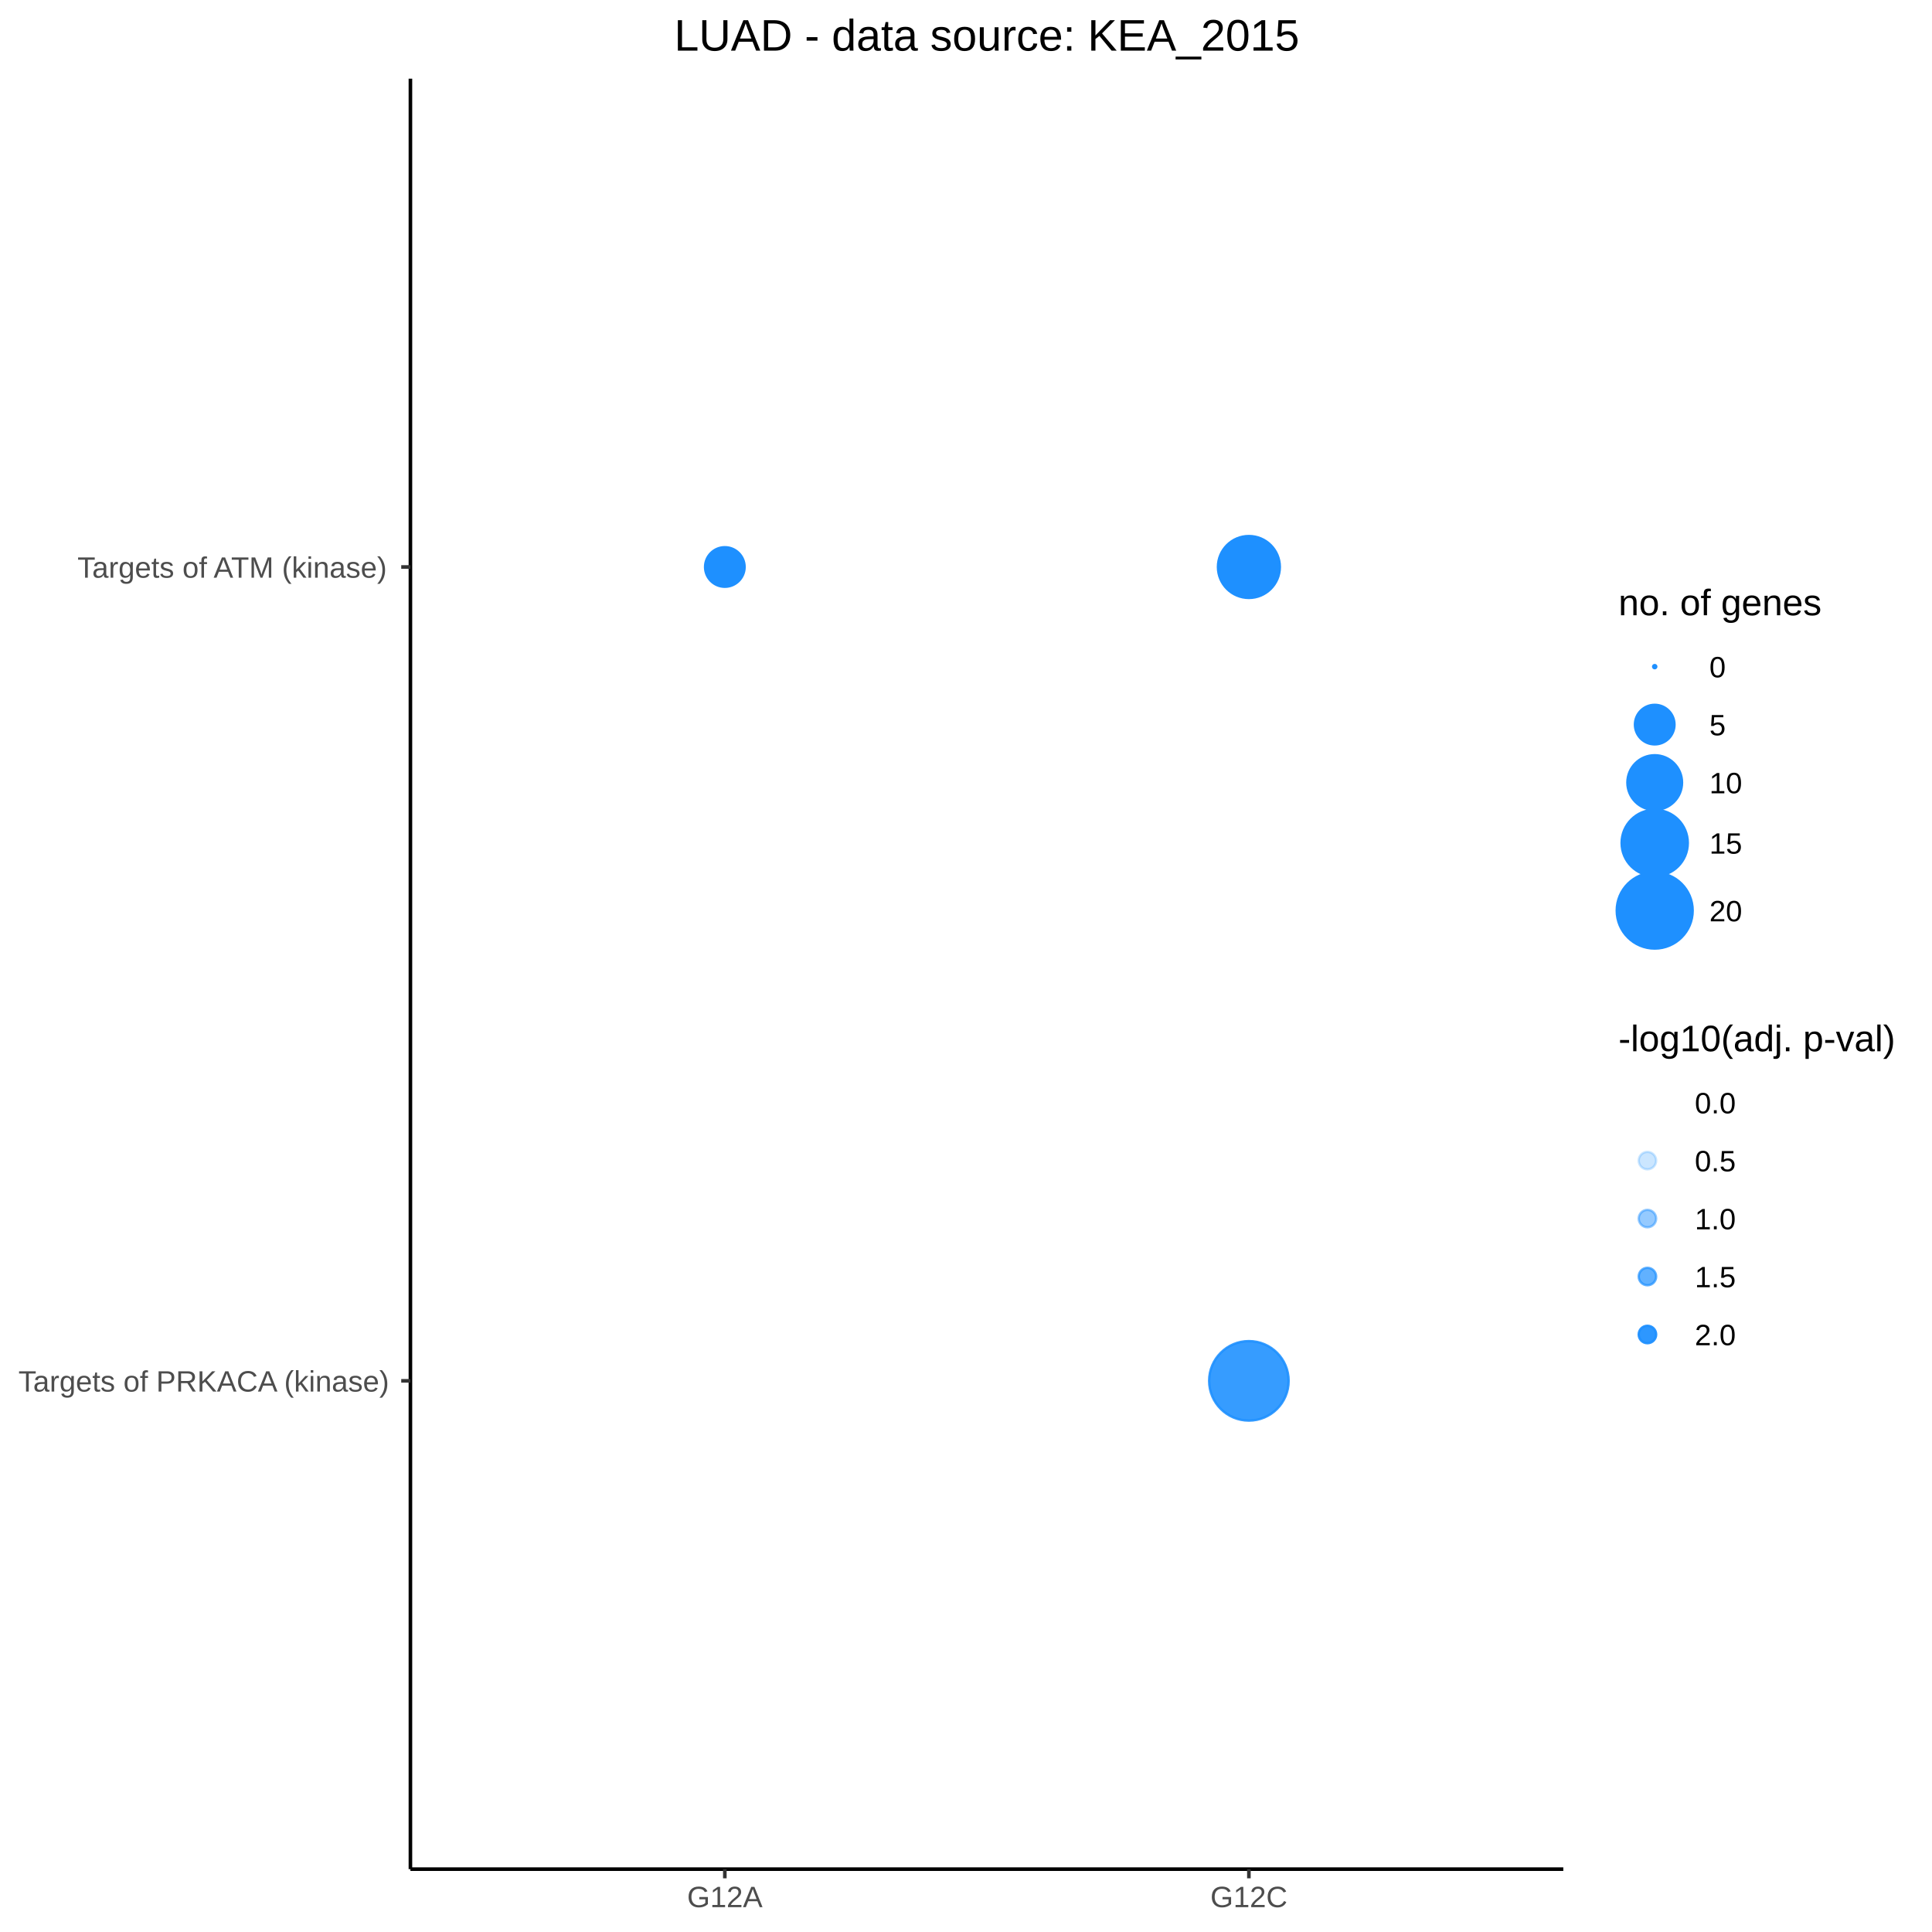
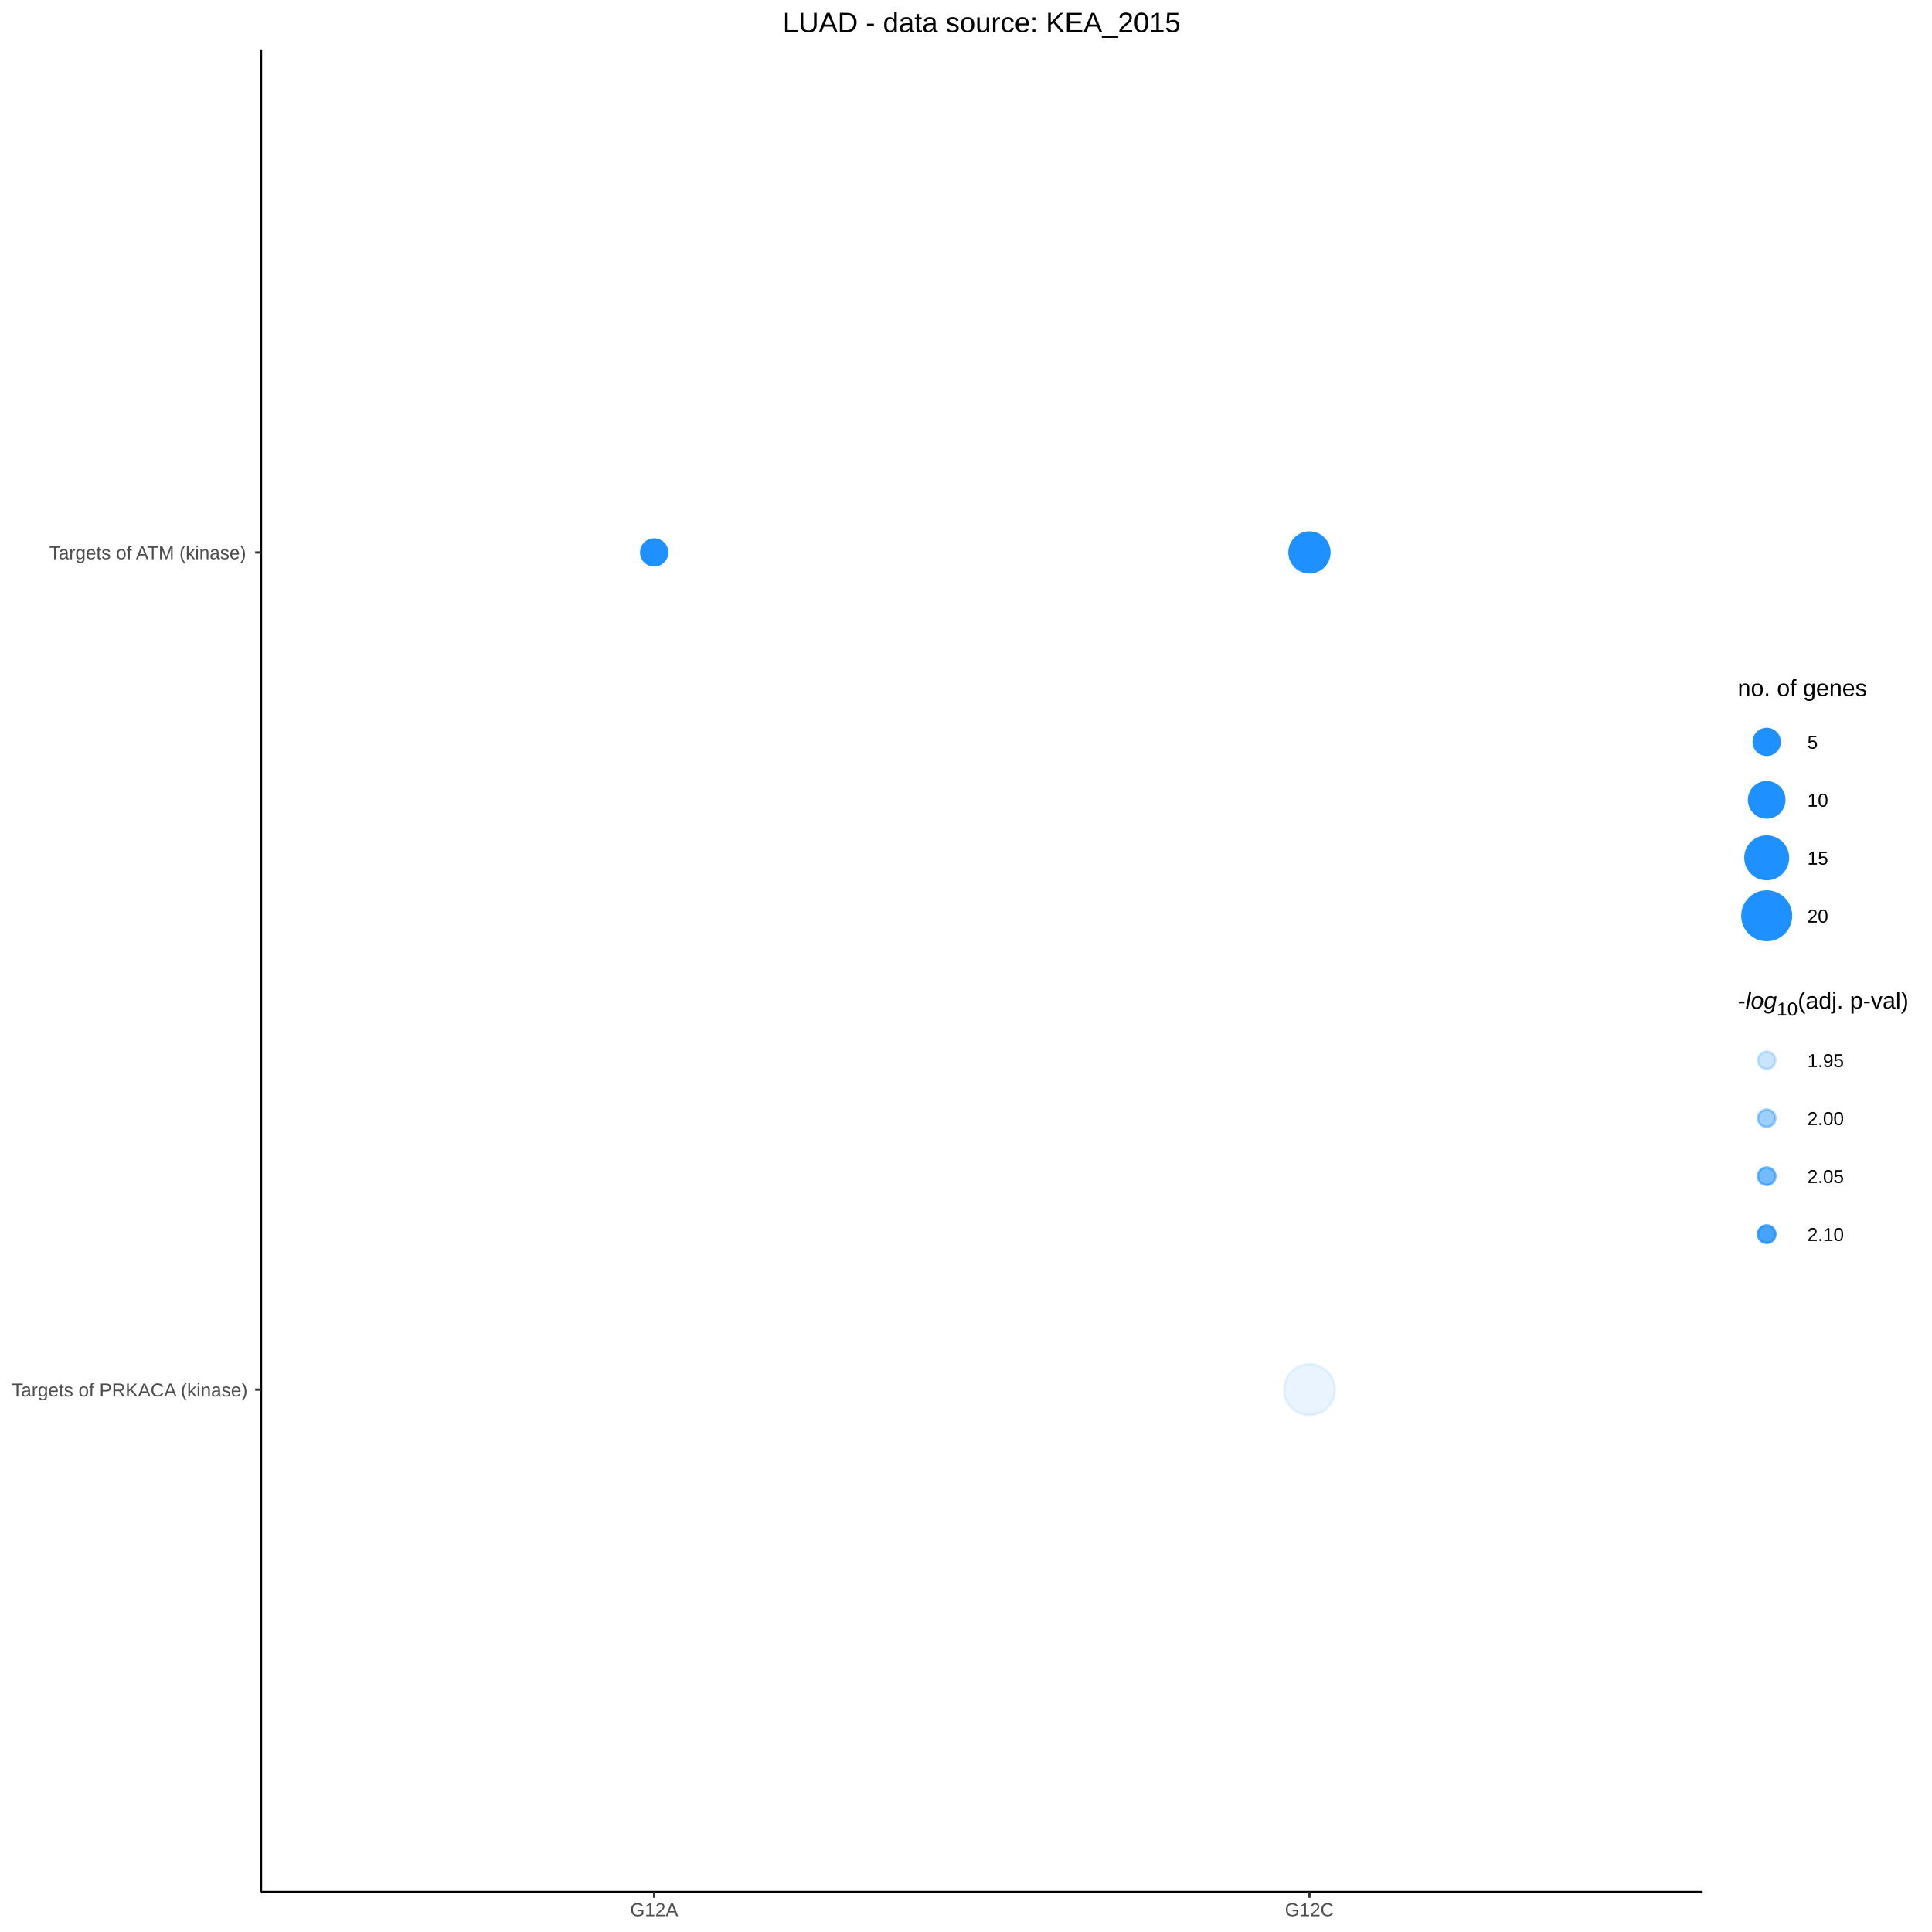
<svg xmlns="http://www.w3.org/2000/svg" viewBox="0 0 576.00 576.00">
  <defs>
    <style type="text/css">
    line, polyline, polygon, path, rect, circle {
      fill: none;
      stroke: #000000;
      stroke-linecap: round;
      stroke-linejoin: round;
      stroke-miterlimit: 10.00;
    }
  </style>
  </defs>
  <rect width="100%" height="100%" style="stroke: none; fill: #FFFFFF;" />
-   <rect x="0.00" y="0.00" width="576.00" height="576.00" style="stroke-width: 1.07; stroke: #FFFFFF; fill: #FFFFFF;" />
+   <rect x="0.00" y="0.00" width="576.00" height="576.00" style="stroke-width: 0.68; stroke: #FFFFFF; fill: #FFFFFF;" />
  <defs>
-     <clipPath id="cpMTIyLjM2fDQ2Ni4wOHw1NTcuMjZ8MjMuNDY=">
-       <rect x="122.36" y="23.46" width="343.72" height="533.80" />
+     <clipPath id="cpNzcuODF8NTA3LjYyfDU2NC4wOHwxNC45Mw==">
+       <rect x="77.81" y="14.93" width="429.80" height="549.15" />
    </clipPath>
  </defs>
-   <rect x="122.36" y="23.46" width="343.72" height="533.80" style="stroke-width: 1.07; stroke: none; fill: #FFFFFF;" clip-path="url(#cpMTIyLjM2fDQ2Ni4wOHw1NTcuMjZ8MjMuNDY=)" />
-   <circle cx="216.10" cy="169.04" r="4.42pt" style="stroke-width: 0.71; stroke: #1E90FF; fill: #1E90FF;" clip-path="url(#cpMTIyLjM2fDQ2Ni4wOHw1NTcuMjZ8MjMuNDY=)" />
-   <circle cx="216.10" cy="411.68" r="0.35pt" style="stroke-width: 0.71; stroke: none;" clip-path="url(#cpMTIyLjM2fDQ2Ni4wOHw1NTcuMjZ8MjMuNDY=)" />
-   <circle cx="372.34" cy="169.04" r="6.92pt" style="stroke-width: 0.71; stroke: #1E90FF; fill: #1E90FF;" clip-path="url(#cpMTIyLjM2fDQ2Ni4wOHw1NTcuMjZ8MjMuNDY=)" />
-   <circle cx="372.34" cy="411.68" r="8.89pt" style="stroke-width: 0.71; stroke: #1E90FF; stroke-opacity: 0.89; fill: #1E90FF; fill-opacity: 0.89;" clip-path="url(#cpMTIyLjM2fDQ2Ni4wOHw1NTcuMjZ8MjMuNDY=)" />
+   <rect x="77.81" y="14.93" width="429.80" height="549.15" style="stroke-width: 0.68; stroke: none; fill: #FFFFFF;" clip-path="url(#cpNzcuODF8NTA3LjYyfDU2NC4wOHwxNC45Mw==)" />
+   <circle cx="195.03" cy="164.70" r="2.90pt" style="stroke-width: 0.71; stroke: #1E90FF; fill: #1E90FF;" clip-path="url(#cpNzcuODF8NTA3LjYyfDU2NC4wOHwxNC45Mw==)" />
+   <circle cx="390.40" cy="414.31" r="5.69pt" style="stroke-width: 0.71; stroke: #1E90FF; stroke-opacity: 0.10; fill: #1E90FF; fill-opacity: 0.10;" clip-path="url(#cpNzcuODF8NTA3LjYyfDU2NC4wOHwxNC45Mw==)" />
+   <circle cx="390.40" cy="164.70" r="4.46pt" style="stroke-width: 0.71; stroke: #1E90FF; stroke-opacity: 1.00; fill: #1E90FF; fill-opacity: 1.00;" clip-path="url(#cpNzcuODF8NTA3LjYyfDU2NC4wOHwxNC45Mw==)" />
  <defs>
    <clipPath id="cpMC4wMHw1NzYuMDB8NTc2LjAwfDAuMDA=">
      <rect x="0.00" y="0.00" width="576.00" height="576.00" />
    </clipPath>
  </defs>
-   <polyline points="122.36,557.26 122.36,23.46 " style="stroke-width: 1.07; stroke-linecap: butt;" clip-path="url(#cpMC4wMHw1NzYuMDB8NTc2LjAwfDAuMDA=)" />
+   <polyline points="77.81,564.08 77.81,14.93 " style="stroke-width: 0.68; stroke-linecap: butt;" clip-path="url(#cpMC4wMHw1NzYuMDB8NTc2LjAwfDAuMDA=)" />
  <g clip-path="url(#cpMC4wMHw1NzYuMDB8NTc2LjAwfDAuMDA=)">
-     <text x="5.48" y="414.88" style="font-size: 8.80px; fill: #4D4D4D; font-family: Arial;" textLength="111.95px" lengthAdjust="spacingAndGlyphs">Targets of PRKACA (kinase)</text>
+     <text x="3.49" y="416.35" style="font-size: 5.60px; fill: #4D4D4D; font-family: arial;" textLength="71.19px" lengthAdjust="spacingAndGlyphs">Targets of PRKACA (kinase)</text>
  </g>
  <g clip-path="url(#cpMC4wMHw1NzYuMDB8NTc2LjAwfDAuMDA=)">
-     <text x="23.08" y="172.24" style="font-size: 8.80px; fill: #4D4D4D; font-family: Arial;" textLength="94.35px" lengthAdjust="spacingAndGlyphs">Targets of ATM (kinase)</text>
+     <text x="14.68" y="166.73" style="font-size: 5.60px; fill: #4D4D4D; font-family: arial;" textLength="59.99px" lengthAdjust="spacingAndGlyphs">Targets of ATM (kinase)</text>
  </g>
-   <polyline points="119.62,411.68 122.36,411.68 " style="stroke-width: 1.07; stroke: #333333; stroke-linecap: butt;" clip-path="url(#cpMC4wMHw1NzYuMDB8NTc2LjAwfDAuMDA=)" />
-   <polyline points="119.62,169.04 122.36,169.04 " style="stroke-width: 1.07; stroke: #333333; stroke-linecap: butt;" clip-path="url(#cpMC4wMHw1NzYuMDB8NTc2LjAwfDAuMDA=)" />
-   <polyline points="122.36,557.26 466.08,557.26 " style="stroke-width: 1.07; stroke-linecap: butt;" clip-path="url(#cpMC4wMHw1NzYuMDB8NTc2LjAwfDAuMDA=)" />
-   <polyline points="216.10,560.00 216.10,557.26 " style="stroke-width: 1.07; stroke: #333333; stroke-linecap: butt;" clip-path="url(#cpMC4wMHw1NzYuMDB8NTc2LjAwfDAuMDA=)" />
-   <polyline points="372.34,560.00 372.34,557.26 " style="stroke-width: 1.07; stroke: #333333; stroke-linecap: butt;" clip-path="url(#cpMC4wMHw1NzYuMDB8NTc2LjAwfDAuMDA=)" />
+   <polyline points="76.07,414.31 77.81,414.31 " style="stroke-width: 0.68; stroke: #333333; stroke-linecap: butt;" clip-path="url(#cpMC4wMHw1NzYuMDB8NTc2LjAwfDAuMDA=)" />
+   <polyline points="76.07,164.70 77.81,164.70 " style="stroke-width: 0.68; stroke: #333333; stroke-linecap: butt;" clip-path="url(#cpMC4wMHw1NzYuMDB8NTc2LjAwfDAuMDA=)" />
+   <polyline points="77.81,564.08 507.62,564.08 " style="stroke-width: 0.68; stroke-linecap: butt;" clip-path="url(#cpMC4wMHw1NzYuMDB8NTc2LjAwfDAuMDA=)" />
+   <polyline points="195.03,565.82 195.03,564.08 " style="stroke-width: 0.68; stroke: #333333; stroke-linecap: butt;" clip-path="url(#cpMC4wMHw1NzYuMDB8NTc2LjAwfDAuMDA=)" />
+   <polyline points="390.40,565.82 390.40,564.08 " style="stroke-width: 0.68; stroke: #333333; stroke-linecap: butt;" clip-path="url(#cpMC4wMHw1NzYuMDB8NTc2LjAwfDAuMDA=)" />
  <g clip-path="url(#cpMC4wMHw1NzYuMDB8NTc2LjAwfDAuMDA=)">
-     <text x="204.86" y="568.60" style="font-size: 8.80px; fill: #4D4D4D; font-family: Arial;" textLength="22.49px" lengthAdjust="spacingAndGlyphs">G12A</text>
+     <text x="187.88" y="571.29" style="font-size: 5.60px; fill: #4D4D4D; font-family: arial;" textLength="14.30px" lengthAdjust="spacingAndGlyphs">G12A</text>
  </g>
  <g clip-path="url(#cpMC4wMHw1NzYuMDB8NTc2LjAwfDAuMDA=)">
-     <text x="360.85" y="568.60" style="font-size: 8.80px; fill: #4D4D4D; font-family: Arial;" textLength="22.98px" lengthAdjust="spacingAndGlyphs">G12C</text>
+     <text x="383.09" y="571.29" style="font-size: 5.60px; fill: #4D4D4D; font-family: arial;" textLength="14.61px" lengthAdjust="spacingAndGlyphs">G12C</text>
  </g>
-   <rect x="477.04" y="168.74" width="71.50" height="119.03" style="stroke-width: 1.07; stroke: none; fill: #FFFFFF;" clip-path="url(#cpMC4wMHw1NzYuMDB8NTc2LjAwfDAuMDA=)" />
+   <rect x="514.59" y="198.93" width="45.50" height="86.22" style="stroke-width: 0.68; stroke: none; fill: #FFFFFF;" clip-path="url(#cpMC4wMHw1NzYuMDB8NTc2LjAwfDAuMDA=)" />
  <g clip-path="url(#cpMC4wMHw1NzYuMDB8NTc2LjAwfDAuMDA=)">
-     <text x="482.52" y="183.43" style="font-size: 11.00px; font-family: Arial;" textLength="60.54px" lengthAdjust="spacingAndGlyphs">no. of genes</text>
-   </g>
-   <circle cx="493.33" cy="198.75" r="0.35pt" style="stroke-width: 0.71; stroke: #1E90FF; fill: #1E90FF;" clip-path="url(#cpMC4wMHw1NzYuMDB8NTc2LjAwfDAuMDA=)" />
-   <circle cx="493.33" cy="216.03" r="4.42pt" style="stroke-width: 0.71; stroke: #1E90FF; fill: #1E90FF;" clip-path="url(#cpMC4wMHw1NzYuMDB8NTc2LjAwfDAuMDA=)" />
-   <circle cx="493.33" cy="233.31" r="6.11pt" style="stroke-width: 0.71; stroke: #1E90FF; fill: #1E90FF;" clip-path="url(#cpMC4wMHw1NzYuMDB8NTc2LjAwfDAuMDA=)" />
-   <circle cx="493.33" cy="251.31" r="7.40pt" style="stroke-width: 0.71; stroke: #1E90FF; fill: #1E90FF;" clip-path="url(#cpMC4wMHw1NzYuMDB8NTc2LjAwfDAuMDA=)" />
-   <circle cx="493.33" cy="271.48" r="8.49pt" style="stroke-width: 0.71; stroke: #1E90FF; fill: #1E90FF;" clip-path="url(#cpMC4wMHw1NzYuMDB8NTc2LjAwfDAuMDA=)" />
-   <g clip-path="url(#cpMC4wMHw1NzYuMDB8NTc2LjAwfDAuMDA=)">
-     <text x="509.62" y="201.95" style="font-size: 8.80px; font-family: Arial;" textLength="4.89px" lengthAdjust="spacingAndGlyphs">0</text>
+     <text x="518.08" y="207.53" style="font-size: 7.00px; font-family: arial;" textLength="9.73px" lengthAdjust="spacingAndGlyphs">no.</text>
  </g>
  <g clip-path="url(#cpMC4wMHw1NzYuMDB8NTc2LjAwfDAuMDA=)">
-     <text x="509.62" y="219.23" style="font-size: 8.80px; font-family: Arial;" textLength="4.89px" lengthAdjust="spacingAndGlyphs">5</text>
+     <text x="529.75" y="207.53" style="font-size: 7.00px; font-family: arial;" textLength="5.84px" lengthAdjust="spacingAndGlyphs">of</text>
  </g>
  <g clip-path="url(#cpMC4wMHw1NzYuMDB8NTc2LjAwfDAuMDA=)">
-     <text x="509.62" y="236.51" style="font-size: 8.80px; font-family: Arial;" textLength="9.78px" lengthAdjust="spacingAndGlyphs">10</text>
+     <text x="537.54" y="207.53" style="font-size: 7.00px; font-family: arial;" textLength="19.07px" lengthAdjust="spacingAndGlyphs">genes</text>
+   </g>
+   <circle cx="526.72" cy="221.19" r="2.90pt" style="stroke-width: 0.71; stroke: #1E90FF; fill: #1E90FF;" clip-path="url(#cpMC4wMHw1NzYuMDB8NTc2LjAwfDAuMDA=)" />
+   <circle cx="526.72" cy="238.47" r="3.95pt" style="stroke-width: 0.71; stroke: #1E90FF; fill: #1E90FF;" clip-path="url(#cpMC4wMHw1NzYuMDB8NTc2LjAwfDAuMDA=)" />
+   <circle cx="526.72" cy="255.75" r="4.76pt" style="stroke-width: 0.71; stroke: #1E90FF; fill: #1E90FF;" clip-path="url(#cpMC4wMHw1NzYuMDB8NTc2LjAwfDAuMDA=)" />
+   <circle cx="526.72" cy="273.03" r="5.44pt" style="stroke-width: 0.71; stroke: #1E90FF; fill: #1E90FF;" clip-path="url(#cpMC4wMHw1NzYuMDB8NTc2LjAwfDAuMDA=)" />
+   <g clip-path="url(#cpMC4wMHw1NzYuMDB8NTc2LjAwfDAuMDA=)">
+     <text x="538.84" y="223.22" style="font-size: 5.60px; font-family: arial;" textLength="3.11px" lengthAdjust="spacingAndGlyphs">5</text>
  </g>
  <g clip-path="url(#cpMC4wMHw1NzYuMDB8NTc2LjAwfDAuMDA=)">
-     <text x="509.62" y="254.51" style="font-size: 8.80px; font-family: Arial;" textLength="9.78px" lengthAdjust="spacingAndGlyphs">15</text>
+     <text x="538.84" y="240.50" style="font-size: 5.60px; font-family: arial;" textLength="6.22px" lengthAdjust="spacingAndGlyphs">10</text>
  </g>
  <g clip-path="url(#cpMC4wMHw1NzYuMDB8NTc2LjAwfDAuMDA=)">
-     <text x="509.62" y="274.69" style="font-size: 8.80px; font-family: Arial;" textLength="9.78px" lengthAdjust="spacingAndGlyphs">20</text>
-   </g>
-   <rect x="477.04" y="298.73" width="93.48" height="113.24" style="stroke-width: 1.07; stroke: none; fill: #FFFFFF;" clip-path="url(#cpMC4wMHw1NzYuMDB8NTc2LjAwfDAuMDA=)" />
-   <g clip-path="url(#cpMC4wMHw1NzYuMDB8NTc2LjAwfDAuMDA=)">
-     <text x="482.52" y="313.42" style="font-size: 11.00px; font-family: Arial;" textLength="82.52px" lengthAdjust="spacingAndGlyphs">-log10(adj. p-val)</text>
-   </g>
-   <circle cx="491.16" cy="328.74" r="1.95pt" style="stroke-width: 0.71; stroke: none;" clip-path="url(#cpMC4wMHw1NzYuMDB8NTc2LjAwfDAuMDA=)" />
-   <circle cx="491.16" cy="346.02" r="1.95pt" style="stroke-width: 0.71; stroke: #1E90FF; stroke-opacity: 0.23; fill: #1E90FF; fill-opacity: 0.23;" clip-path="url(#cpMC4wMHw1NzYuMDB8NTc2LjAwfDAuMDA=)" />
-   <circle cx="491.16" cy="363.30" r="1.95pt" style="stroke-width: 0.71; stroke: #1E90FF; stroke-opacity: 0.47; fill: #1E90FF; fill-opacity: 0.47;" clip-path="url(#cpMC4wMHw1NzYuMDB8NTc2LjAwfDAuMDA=)" />
-   <circle cx="491.16" cy="380.58" r="1.95pt" style="stroke-width: 0.71; stroke: #1E90FF; stroke-opacity: 0.70; fill: #1E90FF; fill-opacity: 0.70;" clip-path="url(#cpMC4wMHw1NzYuMDB8NTc2LjAwfDAuMDA=)" />
-   <circle cx="491.16" cy="397.86" r="1.95pt" style="stroke-width: 0.71; stroke: #1E90FF; stroke-opacity: 0.93; fill: #1E90FF; fill-opacity: 0.93;" clip-path="url(#cpMC4wMHw1NzYuMDB8NTc2LjAwfDAuMDA=)" />
-   <g clip-path="url(#cpMC4wMHw1NzYuMDB8NTc2LjAwfDAuMDA=)">
-     <text x="505.28" y="331.94" style="font-size: 8.80px; font-family: Arial;" textLength="12.23px" lengthAdjust="spacingAndGlyphs">0.0</text>
+     <text x="538.84" y="257.78" style="font-size: 5.60px; font-family: arial;" textLength="6.22px" lengthAdjust="spacingAndGlyphs">15</text>
  </g>
  <g clip-path="url(#cpMC4wMHw1NzYuMDB8NTc2LjAwfDAuMDA=)">
-     <text x="505.28" y="349.22" style="font-size: 8.80px; font-family: Arial;" textLength="12.23px" lengthAdjust="spacingAndGlyphs">0.5</text>
+     <text x="538.84" y="275.06" style="font-size: 5.60px; font-family: arial;" textLength="6.22px" lengthAdjust="spacingAndGlyphs">20</text>
+   </g>
+   <rect x="514.59" y="292.13" width="57.92" height="87.95" style="stroke-width: 0.68; stroke: none; fill: #FFFFFF;" clip-path="url(#cpMC4wMHw1NzYuMDB8NTc2LjAwfDAuMDA=)" />
+   <g clip-path="url(#cpMC4wMHw1NzYuMDB8NTc2LjAwfDAuMDA=)">
+     <text x="518.08" y="300.72" style="font-size: 7.00px; font-family: arial;" textLength="2.33px" lengthAdjust="spacingAndGlyphs">-</text>
  </g>
  <g clip-path="url(#cpMC4wMHw1NzYuMDB8NTc2LjAwfDAuMDA=)">
-     <text x="505.28" y="366.50" style="font-size: 8.80px; font-family: Arial;" textLength="12.23px" lengthAdjust="spacingAndGlyphs">1.0</text>
+     <text x="520.41" y="300.72" style="font-size: 7.00px; font-style: italic; font-family: arial;" textLength="9.34px" lengthAdjust="spacingAndGlyphs">log</text>
  </g>
  <g clip-path="url(#cpMC4wMHw1NzYuMDB8NTc2LjAwfDAuMDA=)">
-     <text x="505.28" y="383.78" style="font-size: 8.80px; font-family: Arial;" textLength="12.23px" lengthAdjust="spacingAndGlyphs">1.5</text>
+     <text x="529.74" y="302.76" style="font-size: 5.60px; font-family: arial;" textLength="6.22px" lengthAdjust="spacingAndGlyphs">10</text>
  </g>
  <g clip-path="url(#cpMC4wMHw1NzYuMDB8NTc2LjAwfDAuMDA=)">
-     <text x="505.28" y="401.06" style="font-size: 8.80px; font-family: Arial;" textLength="12.23px" lengthAdjust="spacingAndGlyphs">2.0</text>
+     <text x="535.97" y="300.72" style="font-size: 7.00px; font-family: arial;" textLength="13.61px" lengthAdjust="spacingAndGlyphs">(adj.</text>
  </g>
  <g clip-path="url(#cpMC4wMHw1NzYuMDB8NTc2LjAwfDAuMDA=)">
-     <text x="201.02" y="15.10" style="font-size: 13.20px; font-family: Arial;" textLength="186.40px" lengthAdjust="spacingAndGlyphs">LUAD - data source: KEA_2015</text>
+     <text x="551.53" y="300.72" style="font-size: 7.00px; font-family: arial;" textLength="17.50px" lengthAdjust="spacingAndGlyphs">p-val)</text>
+   </g>
+   <circle cx="526.72" cy="316.11" r="1.95pt" style="stroke-width: 0.71; stroke: #1E90FF; stroke-opacity: 0.24; fill: #1E90FF; fill-opacity: 0.24;" clip-path="url(#cpMC4wMHw1NzYuMDB8NTc2LjAwfDAuMDA=)" />
+   <circle cx="526.72" cy="333.39" r="1.95pt" style="stroke-width: 0.71; stroke: #1E90FF; stroke-opacity: 0.43; fill: #1E90FF; fill-opacity: 0.43;" clip-path="url(#cpMC4wMHw1NzYuMDB8NTc2LjAwfDAuMDA=)" />
+   <circle cx="526.72" cy="350.67" r="1.95pt" style="stroke-width: 0.71; stroke: #1E90FF; stroke-opacity: 0.62; fill: #1E90FF; fill-opacity: 0.62;" clip-path="url(#cpMC4wMHw1NzYuMDB8NTc2LjAwfDAuMDA=)" />
+   <circle cx="526.72" cy="367.95" r="1.95pt" style="stroke-width: 0.71; stroke: #1E90FF; stroke-opacity: 0.82; fill: #1E90FF; fill-opacity: 0.82;" clip-path="url(#cpMC4wMHw1NzYuMDB8NTc2LjAwfDAuMDA=)" />
+   <g clip-path="url(#cpMC4wMHw1NzYuMDB8NTc2LjAwfDAuMDA=)">
+     <text x="538.84" y="318.15" style="font-size: 5.60px; font-family: arial;" textLength="10.89px" lengthAdjust="spacingAndGlyphs">1.95</text>
+   </g>
+   <g clip-path="url(#cpMC4wMHw1NzYuMDB8NTc2LjAwfDAuMDA=)">
+     <text x="538.84" y="335.43" style="font-size: 5.60px; font-family: arial;" textLength="10.89px" lengthAdjust="spacingAndGlyphs">2.00</text>
+   </g>
+   <g clip-path="url(#cpMC4wMHw1NzYuMDB8NTc2LjAwfDAuMDA=)">
+     <text x="538.84" y="352.71" style="font-size: 5.60px; font-family: arial;" textLength="10.89px" lengthAdjust="spacingAndGlyphs">2.05</text>
+   </g>
+   <g clip-path="url(#cpMC4wMHw1NzYuMDB8NTc2LjAwfDAuMDA=)">
+     <text x="538.84" y="369.99" style="font-size: 5.60px; font-family: arial;" textLength="10.89px" lengthAdjust="spacingAndGlyphs">2.10</text>
+   </g>
+   <g clip-path="url(#cpMC4wMHw1NzYuMDB8NTc2LjAwfDAuMDA=)">
+     <text x="233.37" y="9.61" style="font-size: 8.40px; font-family: arial;" textLength="118.68px" lengthAdjust="spacingAndGlyphs">LUAD - data source: KEA_2015</text>
  </g>
</svg>
